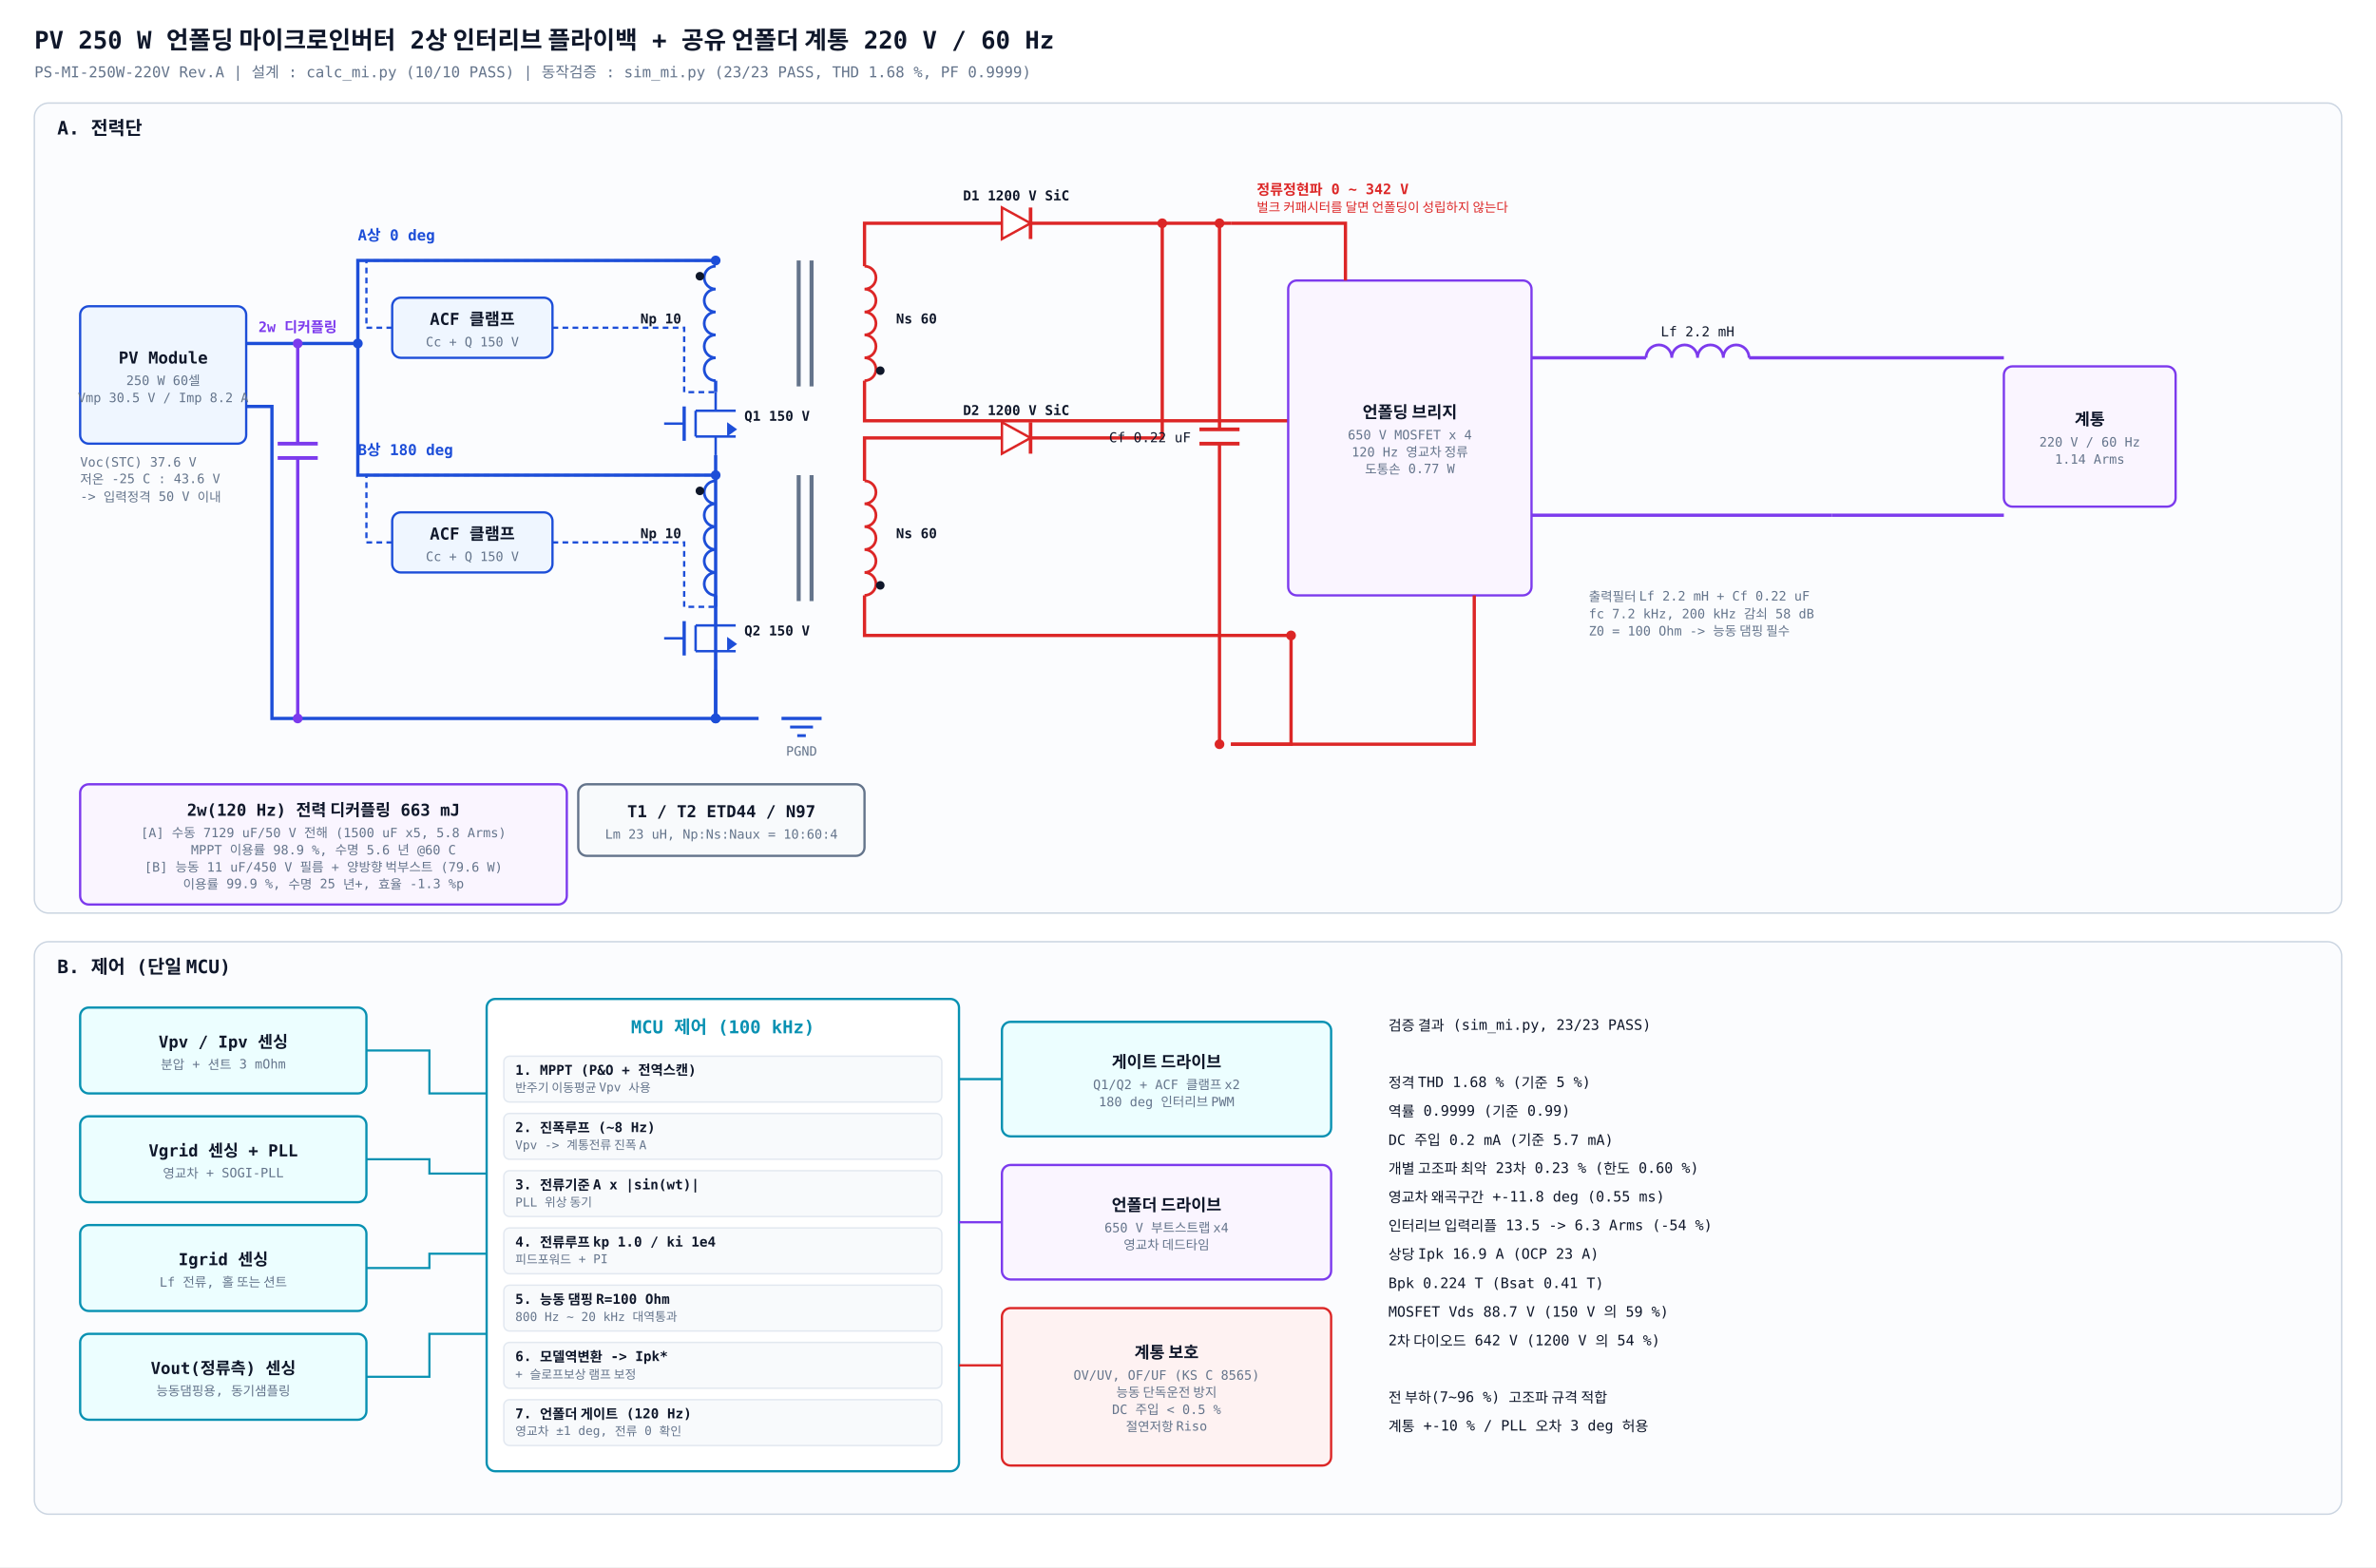
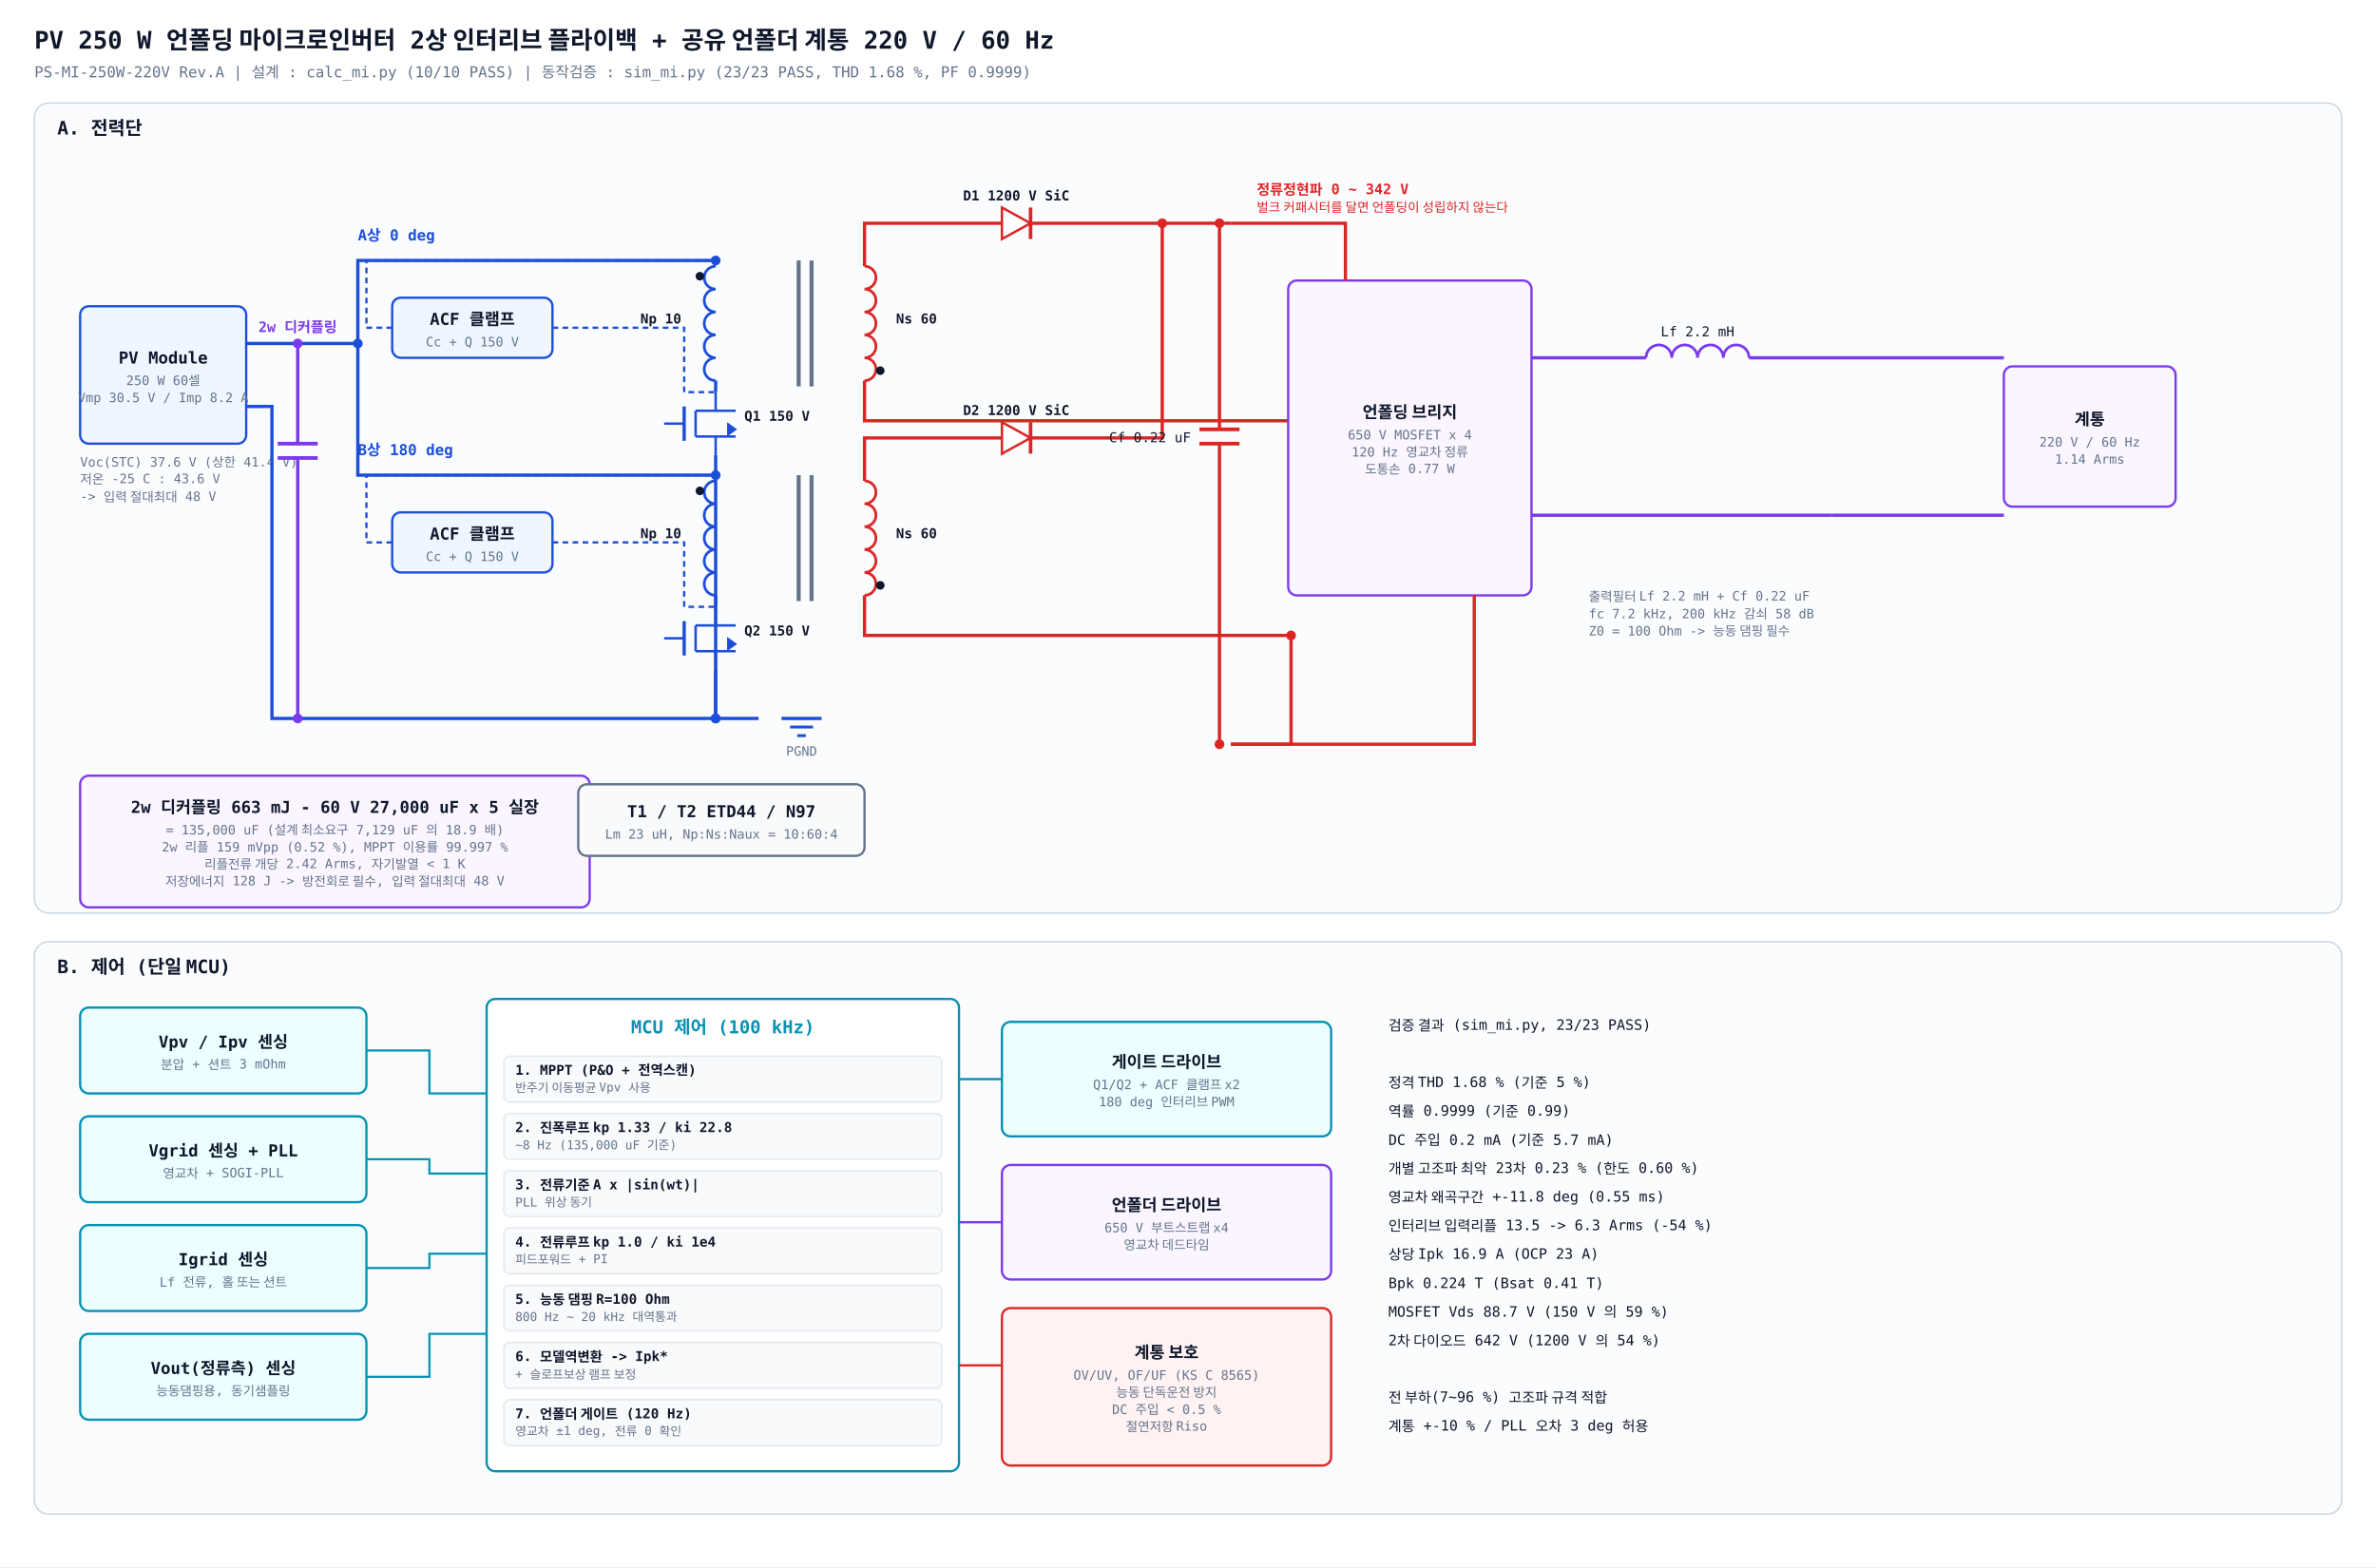
<svg xmlns="http://www.w3.org/2000/svg" width="1660" height="1095" viewBox="0 0 1660 1095" font-family="ui-monospace,Menlo,Consolas,monospace">
  <rect width="1660" height="1095" fill="#fff" />
  <text x="24" y="34" font-size="17" fill="#0f172a" text-anchor="start" font-weight="800">PV 250 W 언폴딩 마이크로인버터   2상 인터리브 플라이백 + 공유 언폴더   계통 220 V / 60 Hz</text>
  <text x="24" y="54" font-size="10.5" fill="#64748b" text-anchor="start" font-weight="400">PS-MI-250W-220V Rev.A   |   설계 : calc_mi.py (10/10 PASS)   |   동작검증 : sim_mi.py (23/23 PASS, THD 1.68 %, PF 0.9999)</text>
  <rect x="24" y="72" width="1612" height="566" rx="10" fill="#fbfcfe" stroke="#cbd5e1" />
  <text x="40" y="94" font-size="13" fill="#0f172a" text-anchor="start" font-weight="800">A.  전력단</text>
  <rect x="56" y="214" width="116" height="96" rx="6" fill="#eff6ff" stroke="#1d4ed8" stroke-width="1.6" />
  <text x="114.0" y="254.0" font-size="11.5" fill="#0f172a" text-anchor="middle" font-weight="700">PV Module</text>
  <text x="114.0" y="269.0" font-size="9" fill="#64748b" text-anchor="middle" font-weight="400">250 W 60셀</text>
  <text x="114.0" y="281.0" font-size="9" fill="#64748b" text-anchor="middle" font-weight="400">Vmp 30.5 V / Imp 8.2 A</text>
-   <text x="56" y="326" font-size="9" fill="#64748b" text-anchor="start" font-weight="400">Voc(STC) 37.6 V</text>
+   <text x="56" y="326" font-size="9" fill="#64748b" text-anchor="start" font-weight="400">Voc(STC) 37.6 V  (상한 41.4 V)</text>
  <text x="56" y="338" font-size="9" fill="#64748b" text-anchor="start" font-weight="400">저온 -25 C : 43.6 V</text>
-   <text x="56" y="350" font-size="9" fill="#64748b" text-anchor="start" font-weight="400">-&gt; 입력정격 50 V 이내</text>
+   <text x="56" y="350" font-size="9" fill="#64748b" text-anchor="start" font-weight="400">-&gt; 입력 절대최대 48 V</text>
  <polyline points="172,240 250,240 250,182 500,182" fill="none" stroke="#1d4ed8" stroke-width="2.3" />
  <polyline points="172,284 190,284 190,502 530,502" fill="none" stroke="#1d4ed8" stroke-width="2.3" />
  <polyline points="250,240 250,332 500,332" fill="none" stroke="#1d4ed8" stroke-width="2.3" />
  <circle cx="250" cy="240" r="3.4" fill="#1d4ed8" />
  <line x1="194" y1="310" x2="222" y2="310" stroke="#7c3aed" stroke-width="2.6" />
  <line x1="194" y1="320" x2="222" y2="320" stroke="#7c3aed" stroke-width="2.6" />
  <polyline points="208,240 208,310" fill="none" stroke="#7c3aed" stroke-width="2.3" />
  <polyline points="208,320 208,502" fill="none" stroke="#7c3aed" stroke-width="2.3" />
  <circle cx="208" cy="240" r="3.4" fill="#7c3aed" />
  <circle cx="208" cy="502" r="3.4" fill="#7c3aed" />
  <text x="208" y="232" font-size="10" fill="#7c3aed" text-anchor="middle" font-weight="700">2w 디커플링</text>
-   <rect x="56" y="548" width="340" height="84" rx="6" fill="#faf5ff" stroke="#7c3aed" stroke-width="1.6" />
-   <text x="226.0" y="570.0" font-size="11.5" fill="#0f172a" text-anchor="middle" font-weight="700">2w(120 Hz) 전력 디커플링  663 mJ</text>
-   <text x="226.0" y="585.0" font-size="9" fill="#64748b" text-anchor="middle" font-weight="400">[A] 수동 7129 uF/50 V 전해 (1500 uF x5, 5.8 Arms)</text>
-   <text x="226.0" y="597.0" font-size="9" fill="#64748b" text-anchor="middle" font-weight="400">      MPPT 이용률 98.9 %,  수명 5.6 년 @60 C</text>
-   <text x="226.0" y="609.0" font-size="9" fill="#64748b" text-anchor="middle" font-weight="400">[B] 능동 11 uF/450 V 필름 + 양방향 벅부스트 (79.6 W)</text>
-   <text x="226.0" y="621.0" font-size="9" fill="#64748b" text-anchor="middle" font-weight="400">      이용률 99.9 %,  수명 25 년+,  효율 -1.3 %p</text>
+   <rect x="56" y="542" width="356" height="92" rx="6" fill="#faf5ff" stroke="#7c3aed" stroke-width="1.6" />
+   <text x="234.0" y="568.0" font-size="11.5" fill="#0f172a" text-anchor="middle" font-weight="700">2w 디커플링 663 mJ  -  60 V 27,000 uF x 5 실장</text>
+   <text x="234.0" y="583.0" font-size="9" fill="#64748b" text-anchor="middle" font-weight="400">= 135,000 uF  (설계 최소요구 7,129 uF 의 18.9 배)</text>
+   <text x="234.0" y="595.0" font-size="9" fill="#64748b" text-anchor="middle" font-weight="400">2w 리플 159 mVpp (0.52 %),  MPPT 이용률 99.997 %</text>
+   <text x="234.0" y="607.0" font-size="9" fill="#64748b" text-anchor="middle" font-weight="400">리플전류 개당 2.42 Arms,  자기발열 &lt; 1 K</text>
+   <text x="234.0" y="619.0" font-size="9" fill="#64748b" text-anchor="middle" font-weight="400">저장에너지 128 J -&gt; 방전회로 필수,  입력 절대최대 48 V</text>
  <circle cx="500" cy="182" r="3.4" fill="#1d4ed8" />
  <path d="M 500,186 a 8,8 0 0 0 0,16 a 8,8 0 0 0 0,16 a 8,8 0 0 0 0,16 a 8,8 0 0 0 0,16 a 8,8 0 0 0 0,16" fill="none" stroke="#1d4ed8" stroke-width="1.9" />
  <circle cx="489" cy="193" r="3" fill="#0f172a" />
  <text x="476" y="226" font-size="9.5" fill="#0f172a" text-anchor="end" font-weight="700">Np 10</text>
  <polyline points="500,266 500,274" fill="none" stroke="#1d4ed8" stroke-width="2.3" />
  <line x1="558" y1="182" x2="558" y2="270" stroke="#64748b" stroke-width="2.8" />
  <line x1="567" y1="182" x2="567" y2="270" stroke="#64748b" stroke-width="2.8" />
  <path d="M 604,186 a 8,8 0 0 1 0,16 a 8,8 0 0 1 0,16 a 8,8 0 0 1 0,16 a 8,8 0 0 1 0,16 a 8,8 0 0 1 0,16" fill="none" stroke="#dc2626" stroke-width="1.9" />
  <circle cx="615" cy="259" r="3" fill="#0f172a" />
  <text x="626" y="226" font-size="9.5" fill="#0f172a" text-anchor="start" font-weight="700">Ns 60</text>
  <g transform="translate(500,318) rotate(0)">
    <line x1="0" y1="0" x2="0" y2="-13" stroke="#1d4ed8" stroke-width="1.7" />
    <line x1="-14" y1="-13" x2="14" y2="-13" stroke="#1d4ed8" stroke-width="1.7" />
    <line x1="-14" y1="-13" x2="-14" y2="-31" stroke="#1d4ed8" stroke-width="1.7" />
    <line x1="-14" y1="-31" x2="14" y2="-31" stroke="#1d4ed8" stroke-width="1.7" />
    <line x1="0" y1="-31" x2="0" y2="-44" stroke="#1d4ed8" stroke-width="1.7" />
    <line x1="-22" y1="-10" x2="-22" y2="-34" stroke="#1d4ed8" stroke-width="2.3" />
    <line x1="-22" y1="-22" x2="-36" y2="-22" stroke="#1d4ed8" stroke-width="1.7" />
    <path d="M 8,-13 L 8,-23 L 15,-18 Z" fill="#1d4ed8" />
  </g>
  <polyline points="500,274 500,274" fill="none" stroke="#1d4ed8" stroke-width="2.3" />
  <polyline points="500,318 500,502" fill="none" stroke="#1d4ed8" stroke-width="2.3" />
  <circle cx="500" cy="502" r="3.4" fill="#1d4ed8" />
  <text x="520" y="294" font-size="9.5" fill="#0f172a" text-anchor="start" font-weight="700">Q1  150 V</text>
  <text x="250" y="168" font-size="10.5" fill="#1d4ed8" text-anchor="start" font-weight="800">A상  0 deg</text>
  <rect x="274" y="208" width="112" height="42" rx="6" fill="#eff6ff" stroke="#1d4ed8" stroke-width="1.6" />
  <text x="330.0" y="227.0" font-size="11.5" fill="#0f172a" text-anchor="middle" font-weight="700">ACF 클램프</text>
  <text x="330.0" y="242.0" font-size="9" fill="#64748b" text-anchor="middle" font-weight="400">Cc + Q 150 V</text>
  <polyline points="386,229 478,229 478,274 500,274" fill="none" stroke="#1d4ed8" stroke-width="1.6" stroke-dasharray="4,3" />
  <polyline points="274,229 256,229 256,182 500,182" fill="none" stroke="#1d4ed8" stroke-width="1.6" stroke-dasharray="4,3" />
  <polyline points="604,186 604,156 700,156" fill="none" stroke="#dc2626" stroke-width="2.3" />
  <path d="M 700,145 L 700,167 L 720,156 Z" fill="#fff" stroke="#dc2626" stroke-width="1.7" />
  <line x1="720" y1="145" x2="720" y2="167" stroke="#dc2626" stroke-width="2.5" />
  <polyline points="720,156 812,156 812,156" fill="none" stroke="#dc2626" stroke-width="2.3" />
  <polyline points="604,266 604,294 902,294" fill="none" stroke="#dc2626" stroke-width="2.3" />
  <text x="710" y="140" font-size="9.5" fill="#0f172a" text-anchor="middle" font-weight="700">D1  1200 V SiC</text>
  <circle cx="500" cy="332" r="3.4" fill="#1d4ed8" />
  <path d="M 500,336 a 8,8 0 0 0 0,16 a 8,8 0 0 0 0,16 a 8,8 0 0 0 0,16 a 8,8 0 0 0 0,16 a 8,8 0 0 0 0,16" fill="none" stroke="#1d4ed8" stroke-width="1.9" />
  <circle cx="489" cy="343" r="3" fill="#0f172a" />
  <text x="476" y="376" font-size="9.5" fill="#0f172a" text-anchor="end" font-weight="700">Np 10</text>
  <polyline points="500,416 500,424" fill="none" stroke="#1d4ed8" stroke-width="2.3" />
  <line x1="558" y1="332" x2="558" y2="420" stroke="#64748b" stroke-width="2.8" />
  <line x1="567" y1="332" x2="567" y2="420" stroke="#64748b" stroke-width="2.8" />
  <path d="M 604,336 a 8,8 0 0 1 0,16 a 8,8 0 0 1 0,16 a 8,8 0 0 1 0,16 a 8,8 0 0 1 0,16 a 8,8 0 0 1 0,16" fill="none" stroke="#dc2626" stroke-width="1.9" />
  <circle cx="615" cy="409" r="3" fill="#0f172a" />
  <text x="626" y="376" font-size="9.5" fill="#0f172a" text-anchor="start" font-weight="700">Ns 60</text>
  <g transform="translate(500,468) rotate(0)">
    <line x1="0" y1="0" x2="0" y2="-13" stroke="#1d4ed8" stroke-width="1.7" />
    <line x1="-14" y1="-13" x2="14" y2="-13" stroke="#1d4ed8" stroke-width="1.7" />
    <line x1="-14" y1="-13" x2="-14" y2="-31" stroke="#1d4ed8" stroke-width="1.7" />
    <line x1="-14" y1="-31" x2="14" y2="-31" stroke="#1d4ed8" stroke-width="1.7" />
    <line x1="0" y1="-31" x2="0" y2="-44" stroke="#1d4ed8" stroke-width="1.7" />
    <line x1="-22" y1="-10" x2="-22" y2="-34" stroke="#1d4ed8" stroke-width="2.3" />
    <line x1="-22" y1="-22" x2="-36" y2="-22" stroke="#1d4ed8" stroke-width="1.7" />
    <path d="M 8,-13 L 8,-23 L 15,-18 Z" fill="#1d4ed8" />
  </g>
  <polyline points="500,424 500,424" fill="none" stroke="#1d4ed8" stroke-width="2.3" />
  <polyline points="500,468 500,502" fill="none" stroke="#1d4ed8" stroke-width="2.3" />
  <circle cx="500" cy="502" r="3.4" fill="#1d4ed8" />
  <text x="520" y="444" font-size="9.5" fill="#0f172a" text-anchor="start" font-weight="700">Q2  150 V</text>
  <text x="250" y="318" font-size="10.5" fill="#1d4ed8" text-anchor="start" font-weight="800">B상  180 deg</text>
  <rect x="274" y="358" width="112" height="42" rx="6" fill="#eff6ff" stroke="#1d4ed8" stroke-width="1.6" />
  <text x="330.0" y="377.0" font-size="11.5" fill="#0f172a" text-anchor="middle" font-weight="700">ACF 클램프</text>
  <text x="330.0" y="392.0" font-size="9" fill="#64748b" text-anchor="middle" font-weight="400">Cc + Q 150 V</text>
  <polyline points="386,379 478,379 478,424 500,424" fill="none" stroke="#1d4ed8" stroke-width="1.6" stroke-dasharray="4,3" />
  <polyline points="274,379 256,379 256,332 500,332" fill="none" stroke="#1d4ed8" stroke-width="1.6" stroke-dasharray="4,3" />
  <polyline points="604,336 604,306 700,306" fill="none" stroke="#dc2626" stroke-width="2.3" />
  <path d="M 700,295 L 700,317 L 720,306 Z" fill="#fff" stroke="#dc2626" stroke-width="1.7" />
  <line x1="720" y1="295" x2="720" y2="317" stroke="#dc2626" stroke-width="2.5" />
  <polyline points="720,306 812,306 812,156" fill="none" stroke="#dc2626" stroke-width="2.3" />
  <polyline points="604,416 604,444 902,444" fill="none" stroke="#dc2626" stroke-width="2.3" />
  <text x="710" y="290" font-size="9.5" fill="#0f172a" text-anchor="middle" font-weight="700">D2  1200 V SiC</text>
  <rect x="404" y="548" width="200" height="50" rx="6" fill="#f8fafc" stroke="#64748b" stroke-width="1.6" />
  <text x="504.0" y="571.0" font-size="11.5" fill="#0f172a" text-anchor="middle" font-weight="700">T1 / T2  ETD44 / N97</text>
  <text x="504.0" y="586.0" font-size="9" fill="#64748b" text-anchor="middle" font-weight="400">Lm 23 uH,  Np:Ns:Naux = 10:60:4</text>
  <line x1="546" y1="502" x2="574" y2="502" stroke="#1d4ed8" stroke-width="2.3" />
  <line x1="552" y1="508" x2="568" y2="508" stroke="#1d4ed8" stroke-width="2" />
  <line x1="557" y1="514" x2="563" y2="514" stroke="#1d4ed8" stroke-width="2" />
  <text x="560" y="528" font-size="9" fill="#64748b" text-anchor="middle" font-weight="400">PGND</text>
  <circle cx="812" cy="156" r="3.4" fill="#dc2626" />
  <circle cx="902" cy="444" r="3.4" fill="#dc2626" />
  <polyline points="812,156 860,156" fill="none" stroke="#dc2626" stroke-width="2.3" />
  <polyline points="902,444 902,520 860,520" fill="none" stroke="#dc2626" stroke-width="2.3" />
  <line x1="838" y1="300" x2="866" y2="300" stroke="#dc2626" stroke-width="2.6" />
  <line x1="838" y1="310" x2="866" y2="310" stroke="#dc2626" stroke-width="2.6" />
  <text x="832" y="309" font-size="9.5" fill="#0f172a" text-anchor="end" font-weight="400">Cf 0.22 uF</text>
  <polyline points="852,156 852,300" fill="none" stroke="#dc2626" stroke-width="2.3" />
  <polyline points="852,310 852,520" fill="none" stroke="#dc2626" stroke-width="2.3" />
  <circle cx="852" cy="156" r="3.4" fill="#dc2626" />
  <circle cx="852" cy="520" r="3.4" fill="#dc2626" />
  <text x="878" y="136" font-size="10" fill="#dc2626" text-anchor="start" font-weight="700">정류정현파 0 ~ 342 V</text>
  <text x="878" y="148" font-size="9" fill="#dc2626" text-anchor="start" font-weight="400">벌크 커패시터를 달면 언폴딩이 성립하지 않는다</text>
  <rect x="900" y="196" width="170" height="220" rx="6" fill="#faf5ff" stroke="#7c3aed" stroke-width="1.6" />
  <text x="985.0" y="292.0" font-size="11.5" fill="#0f172a" text-anchor="middle" font-weight="700">언폴딩 브리지</text>
  <text x="985.0" y="307.0" font-size="9" fill="#64748b" text-anchor="middle" font-weight="400">650 V MOSFET x 4</text>
  <text x="985.0" y="319.0" font-size="9" fill="#64748b" text-anchor="middle" font-weight="400">120 Hz 영교차 정류</text>
  <text x="985.0" y="331.0" font-size="9" fill="#64748b" text-anchor="middle" font-weight="400">도통손 0.77 W</text>
  <polyline points="860,156 940,156 940,196" fill="none" stroke="#dc2626" stroke-width="2.3" />
  <polyline points="860,520 1030,520 1030,416" fill="none" stroke="#dc2626" stroke-width="2.3" />
  <polyline points="1070,250 1150,250" fill="none" stroke="#7c3aed" stroke-width="2.3" />
  <polyline points="1070,360 1280,360" fill="none" stroke="#7c3aed" stroke-width="2.3" />
  <path d="M 1150,250 a 9,9 0 0 1 18,0 a 9,9 0 0 1 18,0 a 9,9 0 0 1 18,0 a 9,9 0 0 1 18,0" fill="none" stroke="#7c3aed" stroke-width="1.9" />
  <text x="1186" y="235" font-size="9.5" fill="#0f172a" text-anchor="middle" font-weight="400">Lf 2.2 mH</text>
  <polyline points="1222,250 1400,250" fill="none" stroke="#7c3aed" stroke-width="2.3" />
  <polyline points="1280,360 1400,360" fill="none" stroke="#7c3aed" stroke-width="2.3" />
  <rect x="1400" y="256" width="120" height="98" rx="6" fill="#faf5ff" stroke="#7c3aed" stroke-width="1.6" />
  <text x="1460.0" y="297.0" font-size="11.5" fill="#0f172a" text-anchor="middle" font-weight="700">계통</text>
  <text x="1460.0" y="312.0" font-size="9" fill="#64748b" text-anchor="middle" font-weight="400">220 V / 60 Hz</text>
  <text x="1460.0" y="324.0" font-size="9" fill="#64748b" text-anchor="middle" font-weight="400">1.14 Arms</text>
  <text x="1110" y="420" font-size="9" fill="#64748b" text-anchor="start" font-weight="400">출력필터 Lf 2.2 mH + Cf 0.22 uF</text>
  <text x="1110" y="432" font-size="9" fill="#64748b" text-anchor="start" font-weight="400">fc 7.2 kHz, 200 kHz 감쇠 58 dB</text>
  <text x="1110" y="444" font-size="9" fill="#64748b" text-anchor="start" font-weight="400">Z0 = 100 Ohm -&gt; 능동 댐핑 필수</text>
  <rect x="24" y="658" width="1612" height="400" rx="10" fill="#fbfcfe" stroke="#cbd5e1" />
  <text x="40" y="680" font-size="13" fill="#0f172a" text-anchor="start" font-weight="800">B.  제어  (단일 MCU)</text>
  <rect x="56" y="704" width="200" height="60" rx="6" fill="#ecfeff" stroke="#0891b2" stroke-width="1.6" />
  <text x="156.0" y="732.0" font-size="11.5" fill="#0f172a" text-anchor="middle" font-weight="700">Vpv / Ipv 센싱</text>
  <text x="156.0" y="747.0" font-size="9" fill="#64748b" text-anchor="middle" font-weight="400">분압 + 션트 3 mOhm</text>
  <polyline points="256,734 300,734 300,764 340,764" fill="none" stroke="#0891b2" stroke-width="1.5" />
  <rect x="56" y="780" width="200" height="60" rx="6" fill="#ecfeff" stroke="#0891b2" stroke-width="1.6" />
  <text x="156.0" y="808.0" font-size="11.5" fill="#0f172a" text-anchor="middle" font-weight="700">Vgrid 센싱 + PLL</text>
  <text x="156.0" y="823.0" font-size="9" fill="#64748b" text-anchor="middle" font-weight="400">영교차 + SOGI-PLL</text>
  <polyline points="256,810 300,810 300,820 340,820" fill="none" stroke="#0891b2" stroke-width="1.5" />
  <rect x="56" y="856" width="200" height="60" rx="6" fill="#ecfeff" stroke="#0891b2" stroke-width="1.6" />
  <text x="156.0" y="884.0" font-size="11.5" fill="#0f172a" text-anchor="middle" font-weight="700">Igrid 센싱</text>
  <text x="156.0" y="899.0" font-size="9" fill="#64748b" text-anchor="middle" font-weight="400">Lf 전류, 홀 또는 션트</text>
  <polyline points="256,886 300,886 300,876 340,876" fill="none" stroke="#0891b2" stroke-width="1.5" />
  <rect x="56" y="932" width="200" height="60" rx="6" fill="#ecfeff" stroke="#0891b2" stroke-width="1.6" />
  <text x="156.0" y="960.0" font-size="11.5" fill="#0f172a" text-anchor="middle" font-weight="700">Vout(정류측) 센싱</text>
  <text x="156.0" y="975.0" font-size="9" fill="#64748b" text-anchor="middle" font-weight="400">능동댐핑용, 동기샘플링</text>
  <polyline points="256,962 300,962 300,932 340,932" fill="none" stroke="#0891b2" stroke-width="1.5" />
  <rect x="340" y="698" width="330" height="330" rx="6" fill="#fff" stroke="#0891b2" stroke-width="1.6" />
  <text x="505.0" y="867.0" font-size="11.5" fill="#0f172a" text-anchor="middle" font-weight="700" />
  <text x="505" y="722" font-size="12.5" fill="#0891b2" text-anchor="middle" font-weight="800">MCU 제어 (100 kHz)</text>
  <rect x="352" y="738" width="306" height="32" rx="4" fill="#f8fafc" stroke="#e2e8f0" />
  <text x="360" y="751" font-size="9.5" fill="#0f172a" text-anchor="start" font-weight="700">1. MPPT (P&amp;O + 전역스캔)</text>
  <text x="360" y="763" font-size="8.5" fill="#64748b" text-anchor="start" font-weight="400">반주기 이동평균 Vpv 사용</text>
  <rect x="352" y="778" width="306" height="32" rx="4" fill="#f8fafc" stroke="#e2e8f0" />
-   <text x="360" y="791" font-size="9.5" fill="#0f172a" text-anchor="start" font-weight="700">2. 진폭루프 (~8 Hz)</text>
-   <text x="360" y="803" font-size="8.5" fill="#64748b" text-anchor="start" font-weight="400">Vpv -&gt; 계통전류 진폭 A</text>
+   <text x="360" y="791" font-size="9.5" fill="#0f172a" text-anchor="start" font-weight="700">2. 진폭루프 kp 1.33 / ki 22.8</text>
+   <text x="360" y="803" font-size="8.5" fill="#64748b" text-anchor="start" font-weight="400">~8 Hz (135,000 uF 기준)</text>
  <rect x="352" y="818" width="306" height="32" rx="4" fill="#f8fafc" stroke="#e2e8f0" />
  <text x="360" y="831" font-size="9.5" fill="#0f172a" text-anchor="start" font-weight="700">3. 전류기준 A x |sin(wt)|</text>
  <text x="360" y="843" font-size="8.5" fill="#64748b" text-anchor="start" font-weight="400">PLL 위상 동기</text>
  <rect x="352" y="858" width="306" height="32" rx="4" fill="#f8fafc" stroke="#e2e8f0" />
  <text x="360" y="871" font-size="9.5" fill="#0f172a" text-anchor="start" font-weight="700">4. 전류루프 kp 1.0 / ki 1e4</text>
  <text x="360" y="883" font-size="8.5" fill="#64748b" text-anchor="start" font-weight="400">피드포워드 + PI</text>
  <rect x="352" y="898" width="306" height="32" rx="4" fill="#f8fafc" stroke="#e2e8f0" />
  <text x="360" y="911" font-size="9.5" fill="#0f172a" text-anchor="start" font-weight="700">5. 능동 댐핑 R=100 Ohm</text>
  <text x="360" y="923" font-size="8.5" fill="#64748b" text-anchor="start" font-weight="400">800 Hz ~ 20 kHz 대역통과</text>
  <rect x="352" y="938" width="306" height="32" rx="4" fill="#f8fafc" stroke="#e2e8f0" />
  <text x="360" y="951" font-size="9.5" fill="#0f172a" text-anchor="start" font-weight="700">6. 모델역변환 -&gt; Ipk*</text>
  <text x="360" y="963" font-size="8.5" fill="#64748b" text-anchor="start" font-weight="400">+ 슬로프보상 램프 보정</text>
  <rect x="352" y="978" width="306" height="32" rx="4" fill="#f8fafc" stroke="#e2e8f0" />
  <text x="360" y="991" font-size="9.5" fill="#0f172a" text-anchor="start" font-weight="700">7. 언폴더 게이트 (120 Hz)</text>
  <text x="360" y="1003" font-size="8.5" fill="#64748b" text-anchor="start" font-weight="400">영교차 ±1 deg, 전류 0 확인</text>
  <rect x="700" y="714" width="230" height="80" rx="6" fill="#ecfeff" stroke="#0891b2" stroke-width="1.6" />
  <text x="815.0" y="746.0" font-size="11.5" fill="#0f172a" text-anchor="middle" font-weight="700">게이트 드라이브</text>
  <text x="815.0" y="761.0" font-size="9" fill="#64748b" text-anchor="middle" font-weight="400">Q1/Q2 + ACF 클램프 x2</text>
  <text x="815.0" y="773.0" font-size="9" fill="#64748b" text-anchor="middle" font-weight="400">180 deg 인터리브 PWM</text>
  <rect x="700" y="814" width="230" height="80" rx="6" fill="#faf5ff" stroke="#7c3aed" stroke-width="1.6" />
  <text x="815.0" y="846.0" font-size="11.5" fill="#0f172a" text-anchor="middle" font-weight="700">언폴더 드라이브</text>
  <text x="815.0" y="861.0" font-size="9" fill="#64748b" text-anchor="middle" font-weight="400">650 V 부트스트랩 x4</text>
  <text x="815.0" y="873.0" font-size="9" fill="#64748b" text-anchor="middle" font-weight="400">영교차 데드타임</text>
  <rect x="700" y="914" width="230" height="110" rx="6" fill="#fef2f2" stroke="#dc2626" stroke-width="1.6" />
  <text x="815.0" y="949.0" font-size="11.5" fill="#0f172a" text-anchor="middle" font-weight="700">계통 보호</text>
  <text x="815.0" y="964.0" font-size="9" fill="#64748b" text-anchor="middle" font-weight="400">OV/UV, OF/UF (KS C 8565)</text>
  <text x="815.0" y="976.0" font-size="9" fill="#64748b" text-anchor="middle" font-weight="400">능동 단독운전 방지</text>
  <text x="815.0" y="988.0" font-size="9" fill="#64748b" text-anchor="middle" font-weight="400">DC 주입 &lt; 0.5 %</text>
  <text x="815.0" y="1000.0" font-size="9" fill="#64748b" text-anchor="middle" font-weight="400">절연저항 Riso</text>
  <polyline points="670,754 700,754" fill="none" stroke="#0891b2" stroke-width="1.6" />
  <polyline points="670,854 700,854" fill="none" stroke="#7c3aed" stroke-width="1.6" />
  <polyline points="670,954 700,954" fill="none" stroke="#dc2626" stroke-width="1.6" />
  <text x="970" y="720" font-size="10" fill="#0f172a" text-anchor="start" font-weight="400">검증 결과 (sim_mi.py, 23/23 PASS)</text>
  <text x="970" y="740" font-size="10" fill="#0f172a" text-anchor="start" font-weight="400" />
  <text x="970" y="760" font-size="10" fill="#0f172a" text-anchor="start" font-weight="400">  정격 THD          1.68 %      (기준 5 %)</text>
  <text x="970" y="780" font-size="10" fill="#0f172a" text-anchor="start" font-weight="400">  역률               0.9999      (기준 0.99)</text>
  <text x="970" y="800" font-size="10" fill="#0f172a" text-anchor="start" font-weight="400">  DC 주입            0.2 mA      (기준 5.7 mA)</text>
  <text x="970" y="820" font-size="10" fill="#0f172a" text-anchor="start" font-weight="400">  개별 고조파 최악    23차 0.23 % (한도 0.60 %)</text>
  <text x="970" y="840" font-size="10" fill="#0f172a" text-anchor="start" font-weight="400">  영교차 왜곡구간     +-11.8 deg  (0.55 ms)</text>
  <text x="970" y="860" font-size="10" fill="#0f172a" text-anchor="start" font-weight="400">  인터리브 입력리플   13.5 -&gt; 6.3 Arms (-54 %)</text>
  <text x="970" y="880" font-size="10" fill="#0f172a" text-anchor="start" font-weight="400">  상당 Ipk           16.9 A      (OCP 23 A)</text>
  <text x="970" y="900" font-size="10" fill="#0f172a" text-anchor="start" font-weight="400">  Bpk                0.224 T     (Bsat 0.41 T)</text>
  <text x="970" y="920" font-size="10" fill="#0f172a" text-anchor="start" font-weight="400">  MOSFET Vds         88.7 V      (150 V 의 59 %)</text>
  <text x="970" y="940" font-size="10" fill="#0f172a" text-anchor="start" font-weight="400">  2차 다이오드        642 V       (1200 V 의 54 %)</text>
  <text x="970" y="960" font-size="10" fill="#0f172a" text-anchor="start" font-weight="400" />
  <text x="970" y="980" font-size="10" fill="#0f172a" text-anchor="start" font-weight="400">  전 부하(7~96 %) 고조파 규격 적합</text>
  <text x="970" y="1000" font-size="10" fill="#0f172a" text-anchor="start" font-weight="400">  계통 +-10 % / PLL 오차 3 deg 허용</text>
  <text x="970" y="710" font-size="10" fill="#0f172a" text-anchor="start" font-weight="400" />
</svg>
